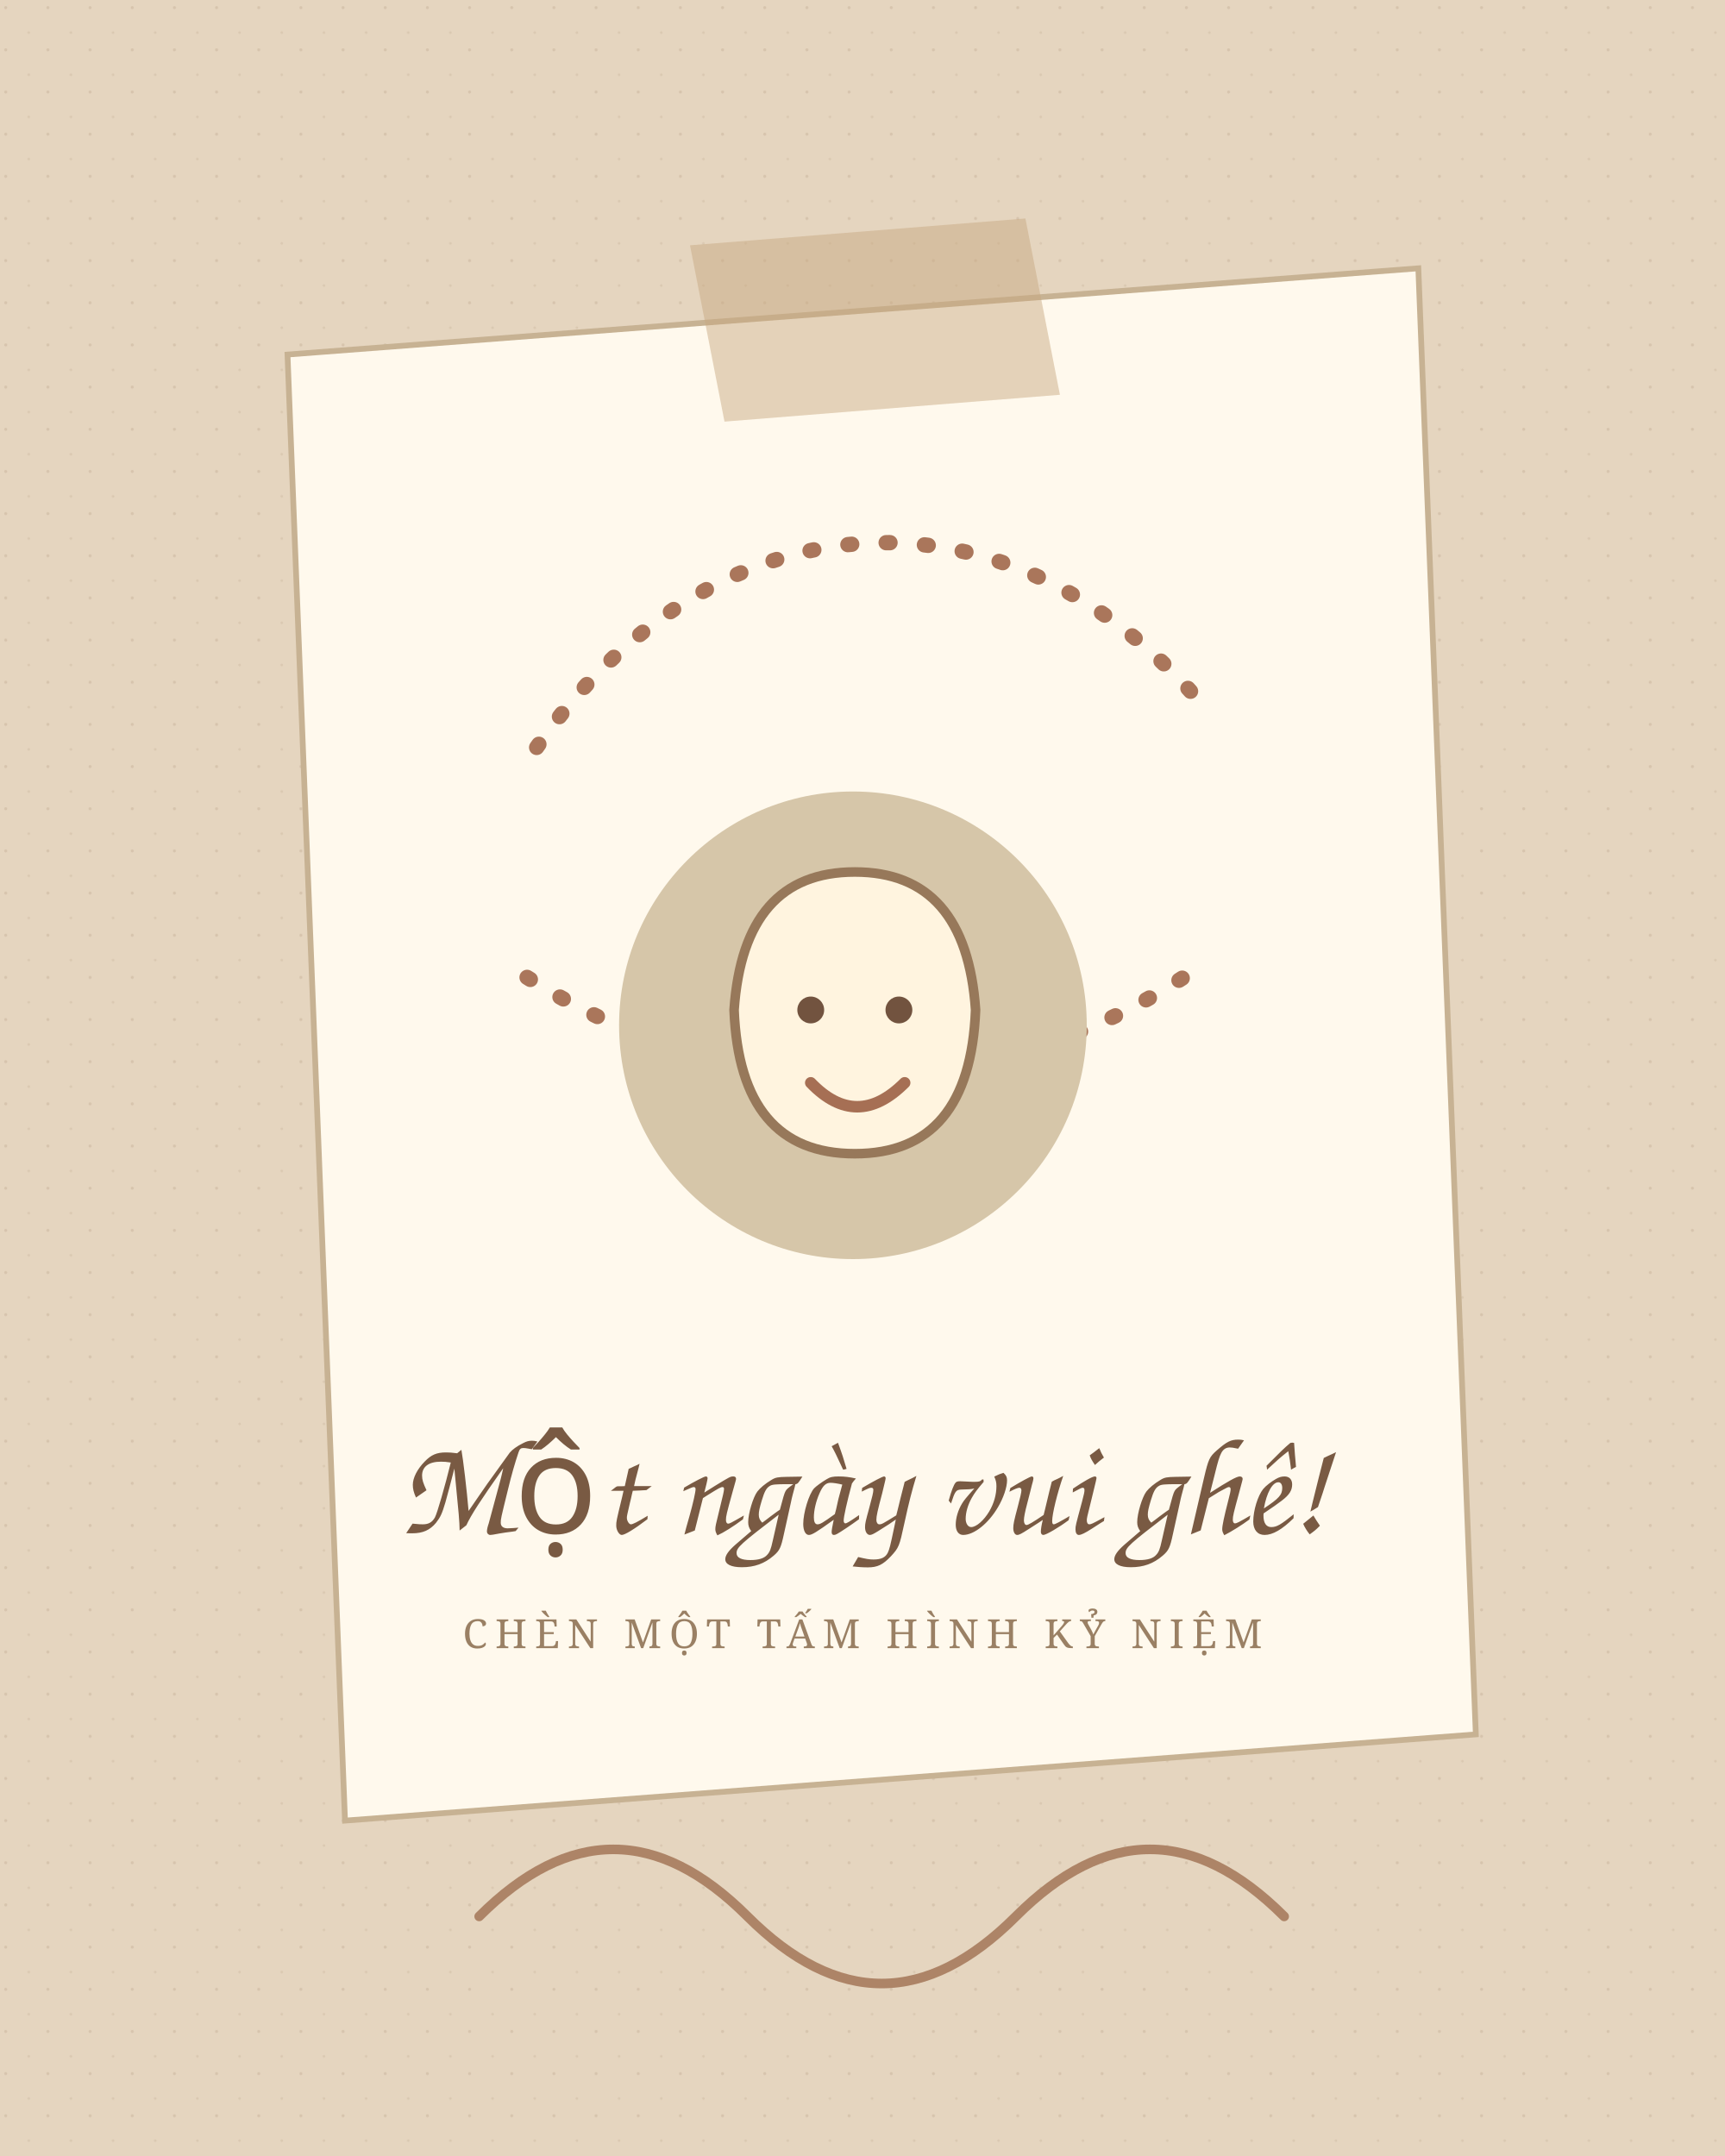
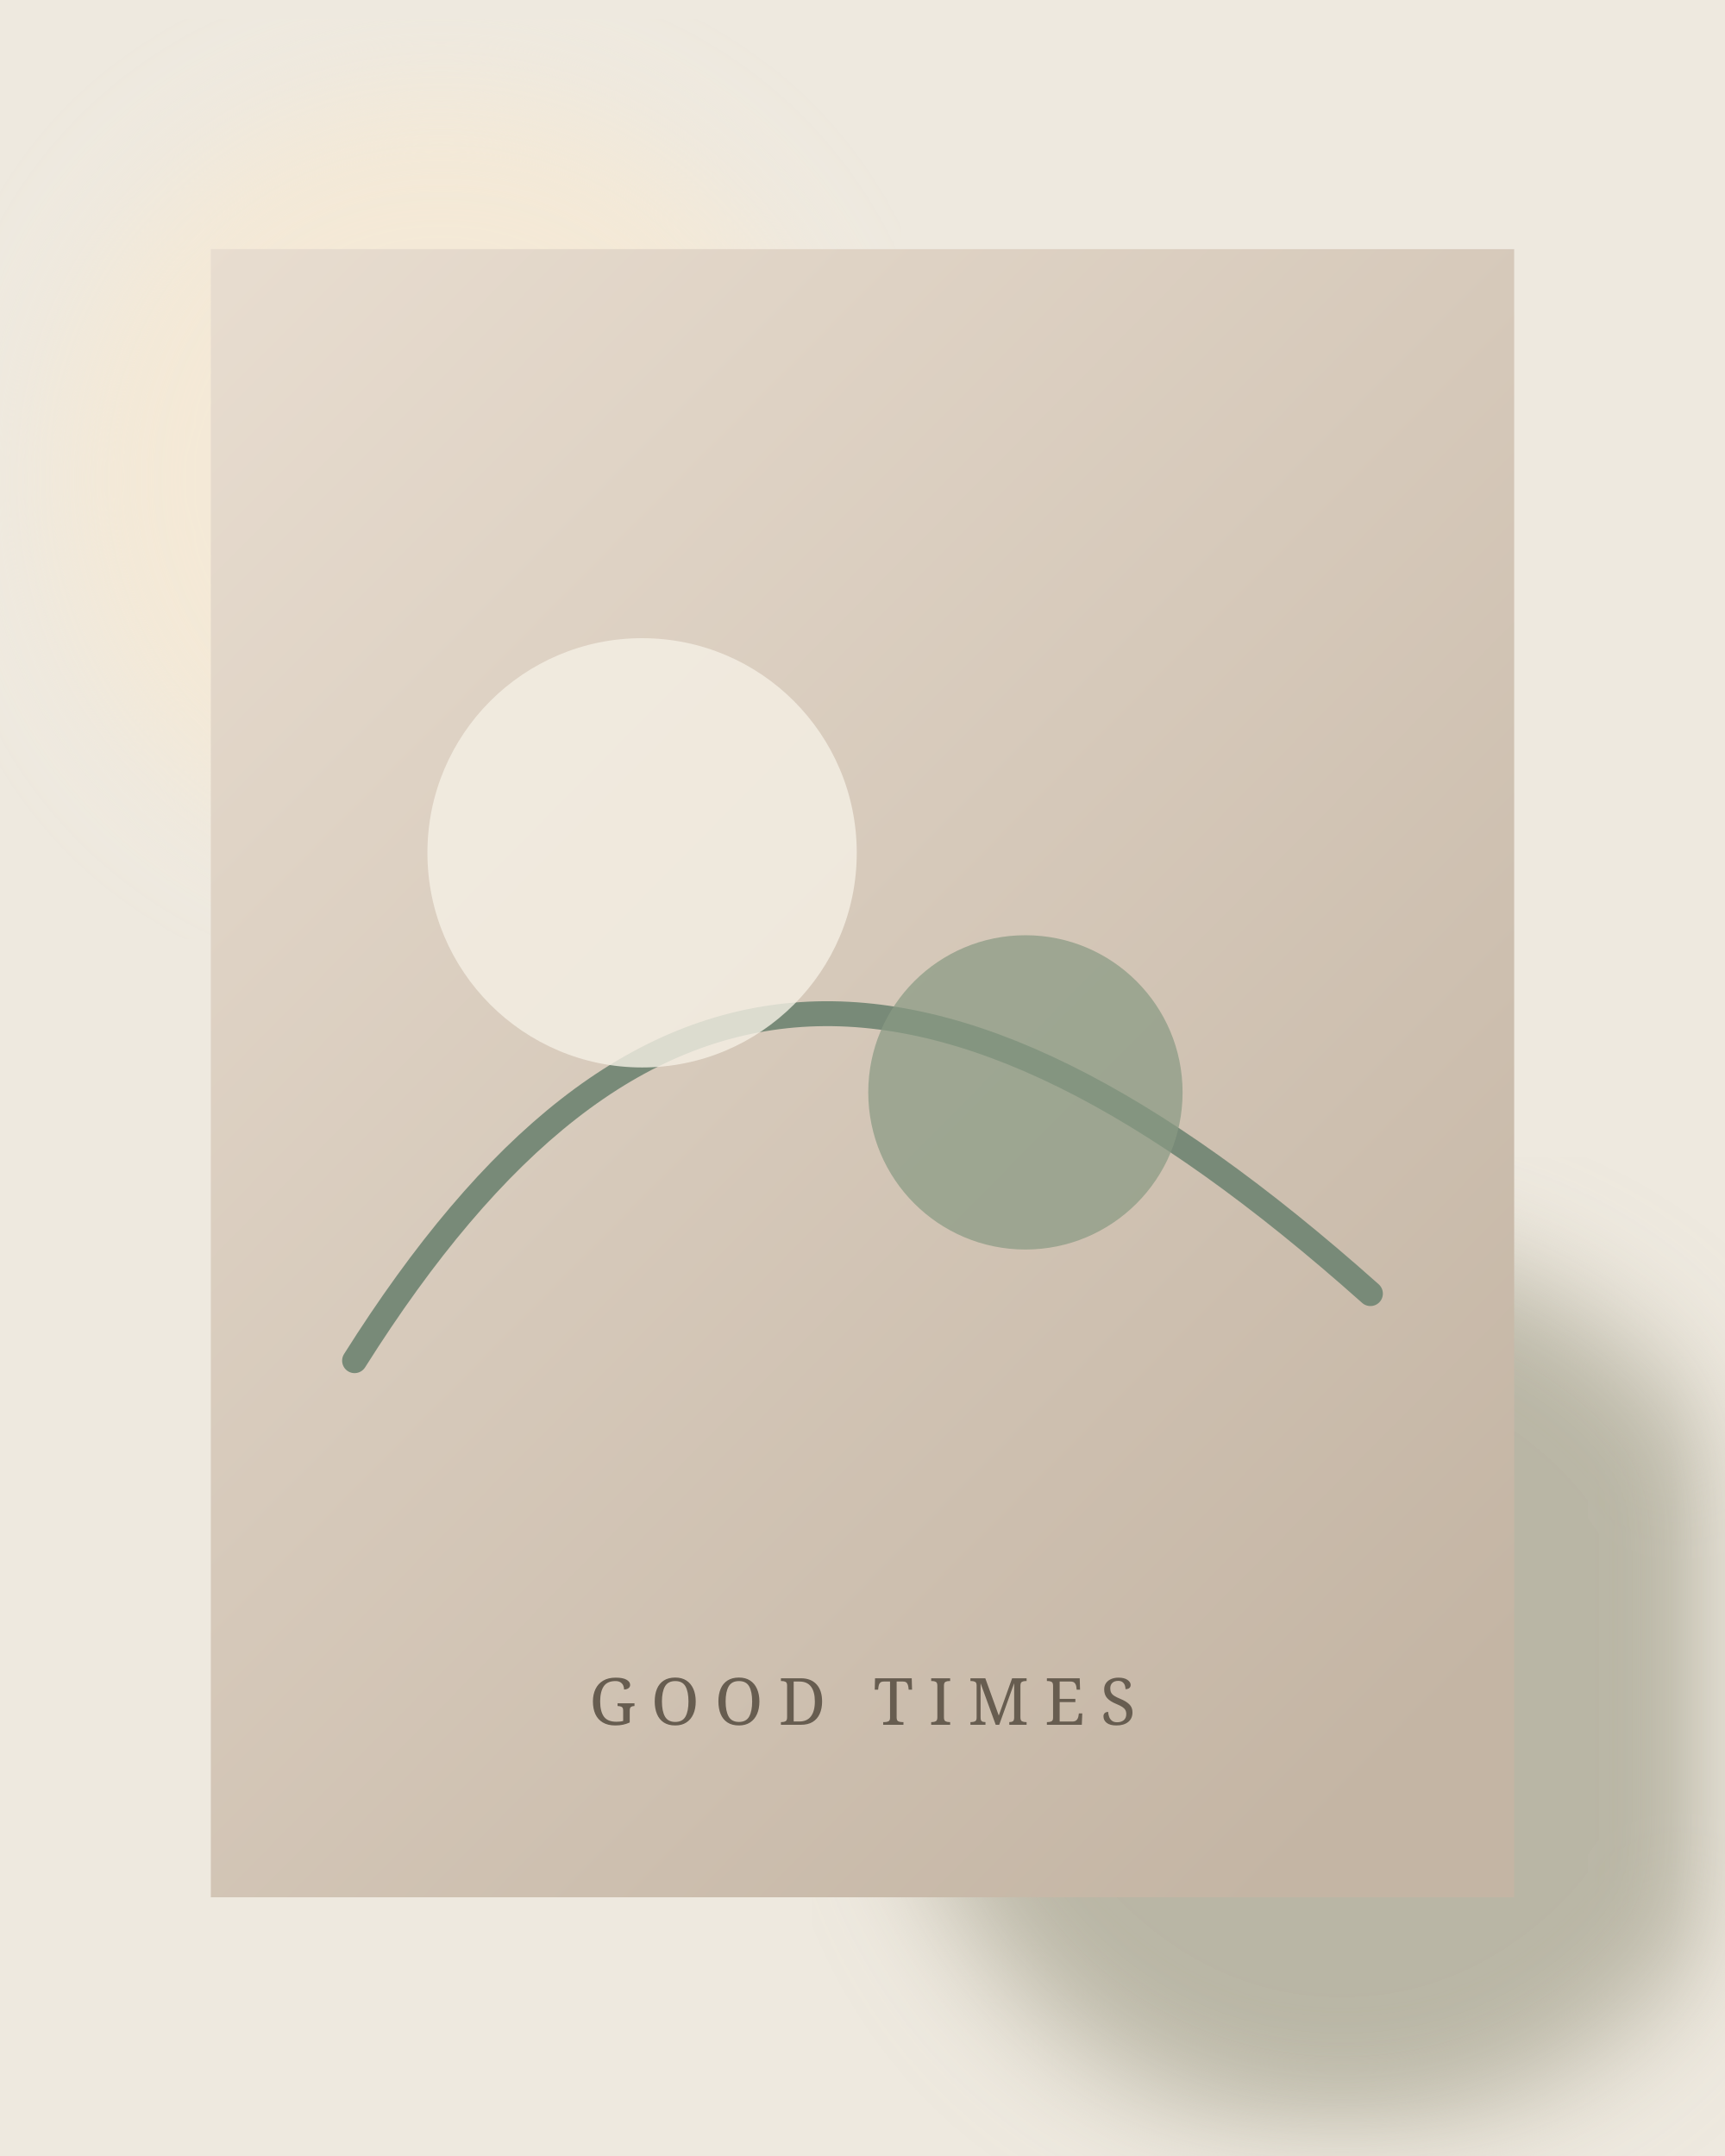
<svg xmlns="http://www.w3.org/2000/svg" viewBox="0 0 900 1125">
  <defs>
-     <pattern id="grain" width="22" height="22" patternUnits="userSpaceOnUse">
-       <circle cx="3" cy="4" r=".8" fill="#9e8468" opacity=".20" />
-       <circle cx="15" cy="17" r=".7" fill="#9e8468" opacity=".15" />
-     </pattern>
+     <linearGradient id="g" x2="0.8" y2="1">
+       <stop stop-color="#e8ddd0" />
+       <stop offset="1" stop-color="#c4b5a4" />
+     </linearGradient>
+     <filter id="b">
+       <feGaussianBlur stdDeviation="30" />
+     </filter>
  </defs>
-   <rect width="900" height="1125" fill="#e5d5bf" />
-   <rect width="900" height="1125" fill="url(#grain)" />
-   <path d="M150 185 740 140 770 905 180 950Z" fill="#fff9ed" stroke="#c7b293" stroke-width="3" />
-   <path d="m360 128 175-14 18 92-175 14Z" fill="#c7a77f" opacity=".48" />
-   <path d="M280 390c90-130 240-145 345-25M275 510c110 70 240 70 350-5" fill="none" stroke="#aa765b" stroke-width="8" stroke-linecap="round" stroke-dasharray="2 18" />
-   <g transform="translate(445 535)">
-     <circle r="122" fill="#d6c6a9" />
-     <path d="M-62-8q5-72 63-72t63 72q-3 75-63 75T-62-8Z" fill="#fff4df" stroke="#97785a" stroke-width="5" />
-     <circle cx="-22" cy="-8" r="7" fill="#72533f" />
-     <circle cx="24" cy="-8" r="7" fill="#72533f" />
-     <path d="M-22 30q24 25 49 0" fill="none" stroke="#a66f54" stroke-width="6" stroke-linecap="round" />
-   </g>
-   <text x="450" y="800" text-anchor="middle" fill="#795a43" font-family="Caveat, cursive" font-size="72">Một ngày vui ghê!</text>
-   <text x="450" y="860" text-anchor="middle" fill="#9a8064" font-family="Georgia,serif" font-size="21" letter-spacing="4">CHÈN MỘT TẤM HÌNH KỶ NIỆM</text>
-   <path d="M250 1000q70-70 140 0t140 0 140 0" fill="none" stroke="#ad8467" stroke-width="5" stroke-linecap="round" />
+   <rect width="900" height="1125" fill="#eee9df" />
+   <circle cx="230" cy="250" r="200" fill="#f4e9d7" filter="url(#b)" />
+   <circle cx="700" cy="880" r="230" fill="#b9b6a5" filter="url(#b)" />
+   <rect x="110" y="130" width="680" height="860" fill="url(#g)" />
+   <path d="M185 710c145-230 300-240 530-35" fill="none" stroke="#788a78" stroke-width="13" stroke-linecap="round" />
+   <circle cx="335" cy="445" r="112" fill="#f5f0e5" opacity=".8" />
+   <circle cx="535" cy="570" r="82" fill="#899a83" opacity=".72" />
+   <text x="450" y="900" text-anchor="middle" font-family="Georgia,serif" font-size="34" fill="#675d50" letter-spacing="8">GOOD TIMES</text>
</svg>
